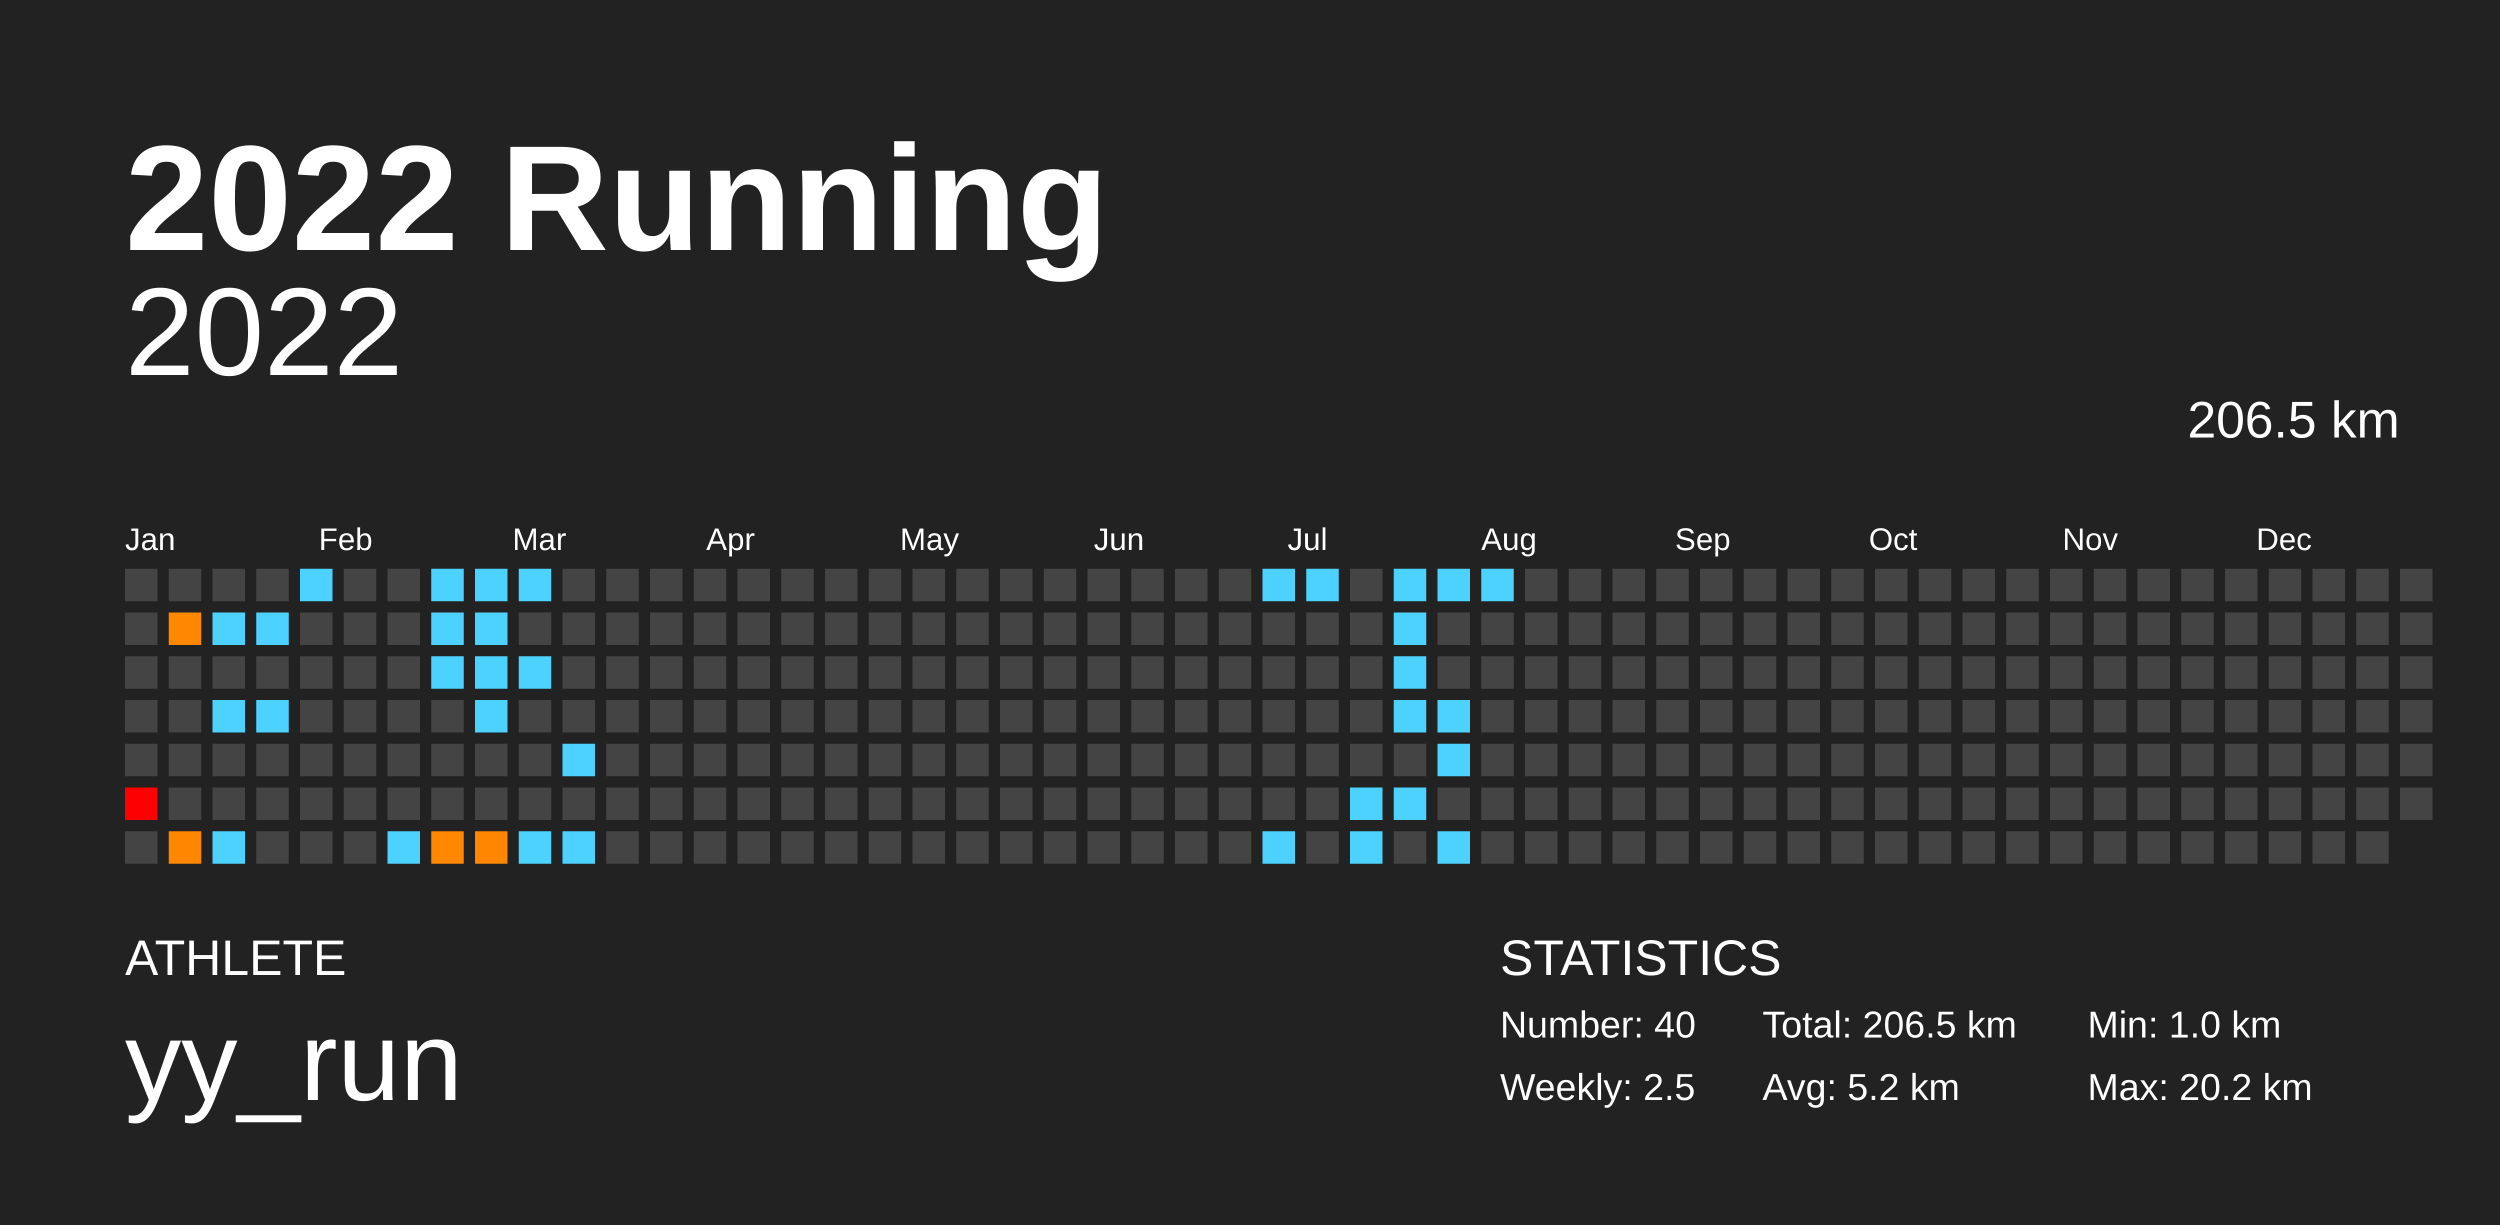
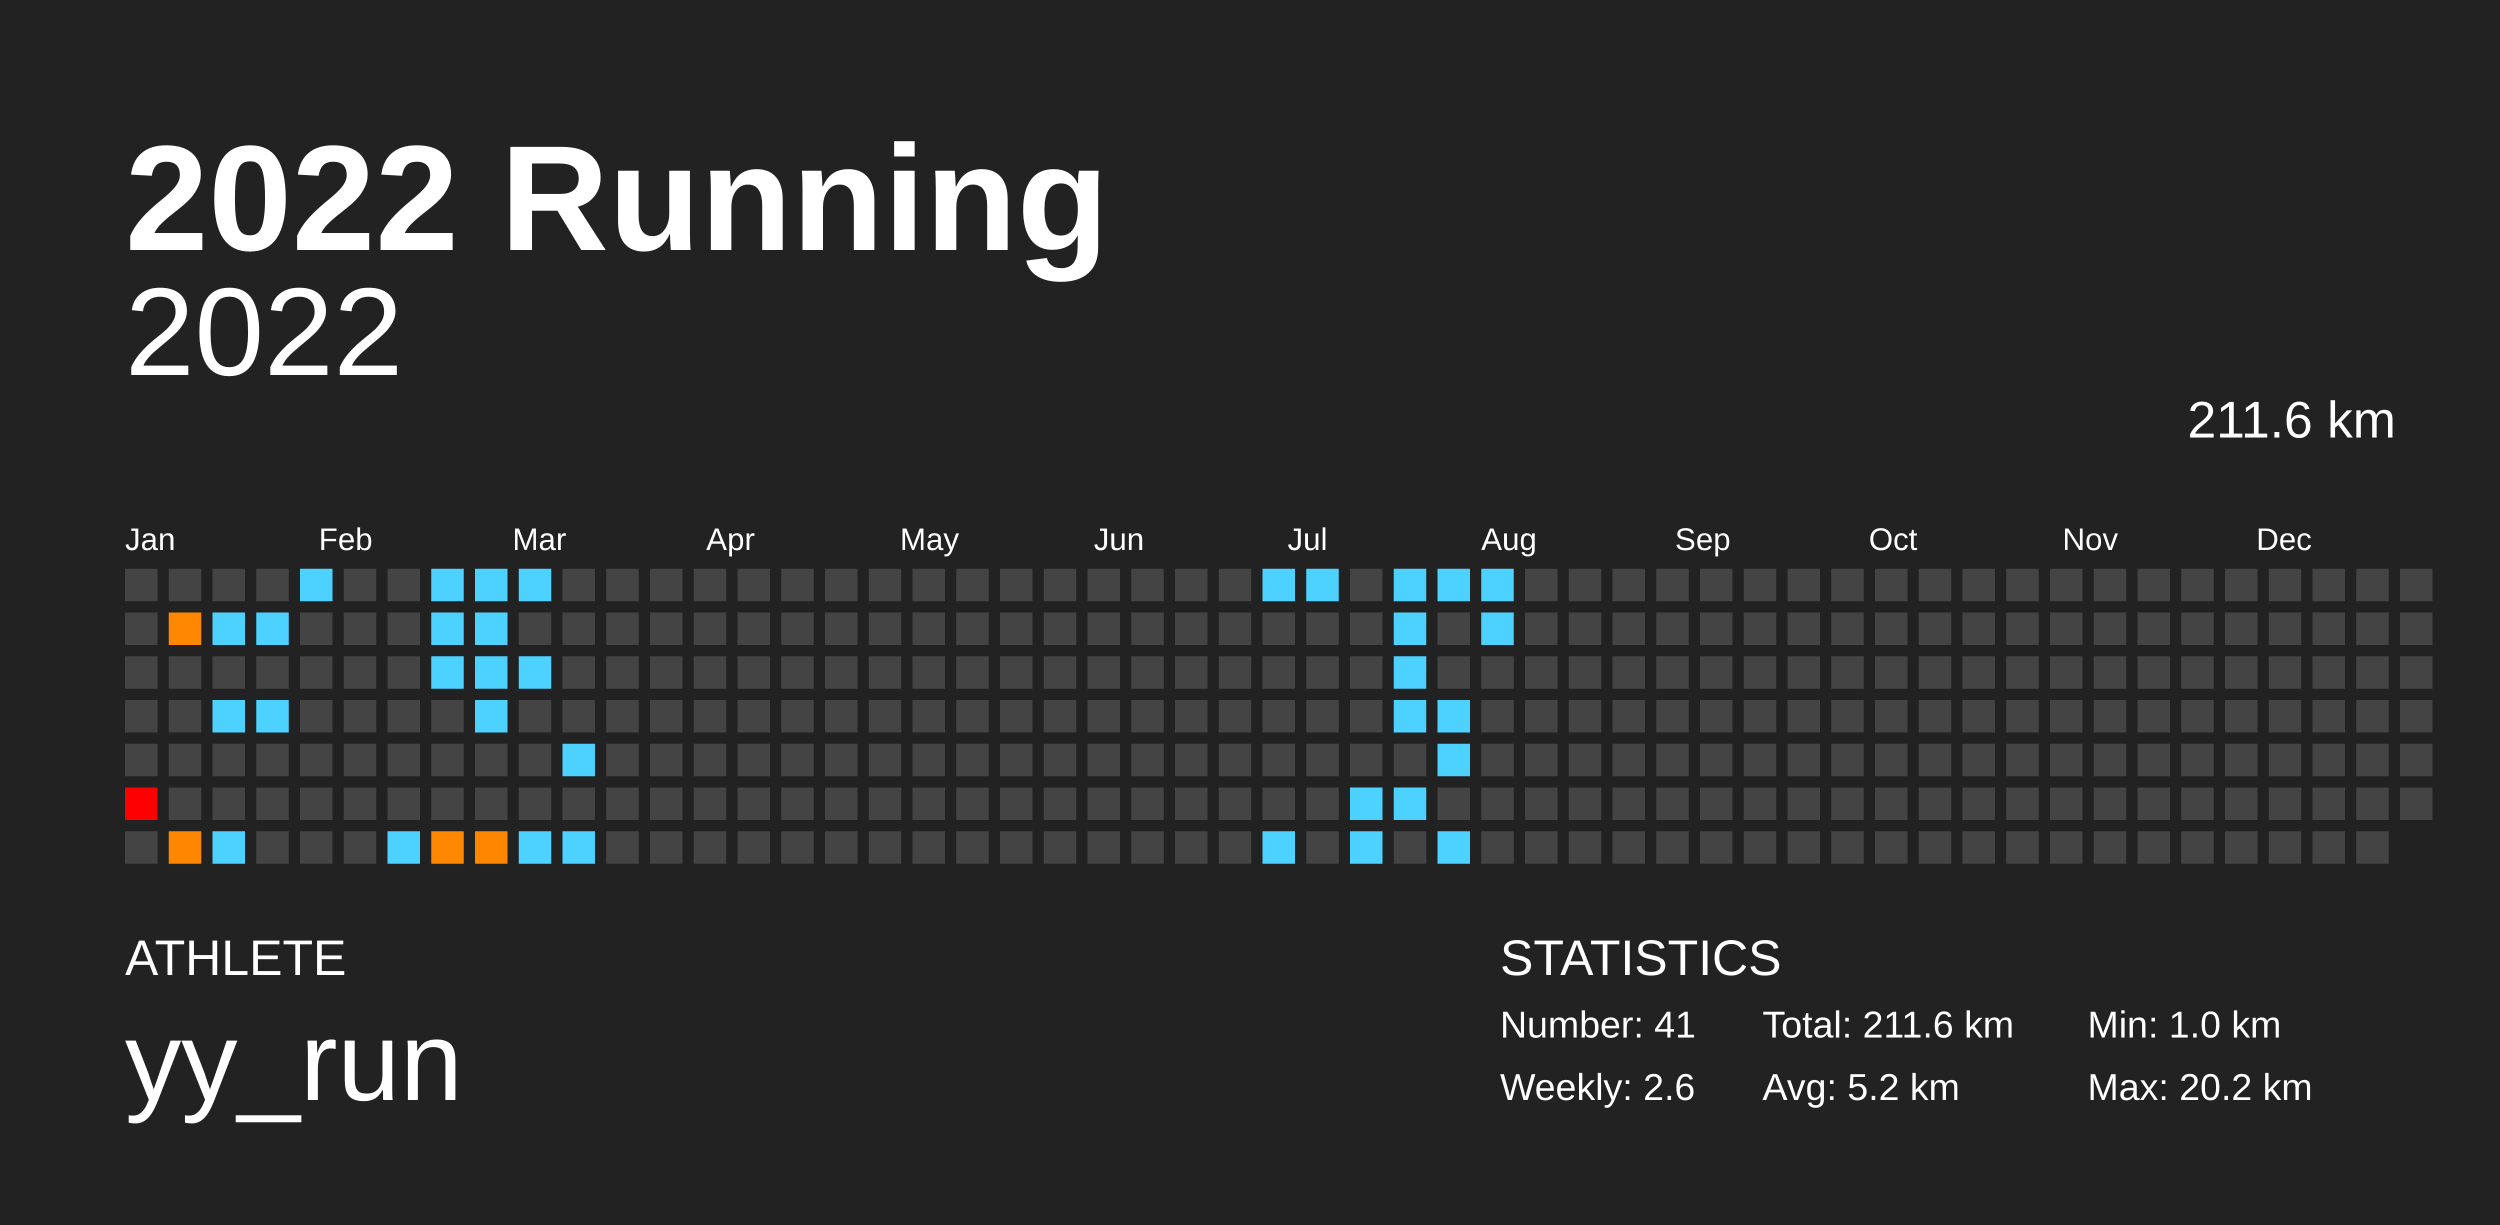
<svg xmlns="http://www.w3.org/2000/svg" baseProfile="full" height="98mm" version="1.1" viewBox="0,0,200,98" width="200mm">
  <defs />
  <rect fill="#222222" height="98" width="200" x="0" y="0" />
  <text fill="#FFFFFF" style="font-size:12px; font-family:Arial; font-weight:bold;" x="10" y="20">2022 Running</text>
  <text fill="#FFFFFF" style="font-size:4px; font-family:Arial" x="10" y="78">ATHLETE</text>
  <text fill="#FFFFFF" style="font-size:9px; font-family:Arial" x="10" y="88">yy_run</text>
  <text fill="#FFFFFF" style="font-size:4px; font-family:Arial" x="120" y="78">STATISTICS</text>
-   <text fill="#FFFFFF" style="font-size:3px; font-family:Arial" x="120" y="83">Number: 40</text>
-   <text fill="#FFFFFF" style="font-size:3px; font-family:Arial" x="120" y="88">Weekly: 2.5</text>
-   <text fill="#FFFFFF" style="font-size:3px; font-family:Arial" x="141" y="83">Total: 206.5 km</text>
+   <text fill="#FFFFFF" style="font-size:3px; font-family:Arial" x="120" y="83">Number: 41</text>
+   <text fill="#FFFFFF" style="font-size:3px; font-family:Arial" x="120" y="88">Weekly: 2.6</text>
+   <text fill="#FFFFFF" style="font-size:3px; font-family:Arial" x="141" y="83">Total: 211.6 km</text>
  <text fill="#FFFFFF" style="font-size:3px; font-family:Arial" x="141" y="88">Avg: 5.2 km</text>
  <text fill="#FFFFFF" style="font-size:3px; font-family:Arial" x="167" y="83">Min: 1.0 km</text>
  <text fill="#FFFFFF" style="font-size:3px; font-family:Arial" x="167" y="88">Max: 20.2 km</text>
  <text alignment-baseline="hanging" fill="#FFFFFF" style="font-size:10.0px; font-family:Arial;" x="10" y="30">2022</text>
-   <text alignment-baseline="hanging" fill="#FFFFFF" style="font-size:4.125px; font-family:Arial;" x="175" y="35">206.5 km</text>
+   <text alignment-baseline="hanging" fill="#FFFFFF" style="font-size:4.125px; font-family:Arial;" x="175" y="35">211.6 km</text>
  <text fill="#FFFFFF" style="font-size:2.5px; font-family:Arial" x="10.0" y="44">Jan</text>
  <text fill="#FFFFFF" style="font-size:2.5px; font-family:Arial" x="25.5" y="44">Feb</text>
  <text fill="#FFFFFF" style="font-size:2.5px; font-family:Arial" x="41.0" y="44">Mar</text>
  <text fill="#FFFFFF" style="font-size:2.5px; font-family:Arial" x="56.5" y="44">Apr</text>
  <text fill="#FFFFFF" style="font-size:2.5px; font-family:Arial" x="72.0" y="44">May</text>
  <text fill="#FFFFFF" style="font-size:2.5px; font-family:Arial" x="87.5" y="44">Jun</text>
  <text fill="#FFFFFF" style="font-size:2.5px; font-family:Arial" x="103.0" y="44">Jul</text>
  <text fill="#FFFFFF" style="font-size:2.5px; font-family:Arial" x="118.5" y="44">Aug</text>
  <text fill="#FFFFFF" style="font-size:2.5px; font-family:Arial" x="134.0" y="44">Sep</text>
  <text fill="#FFFFFF" style="font-size:2.5px; font-family:Arial" x="149.5" y="44">Oct</text>
  <text fill="#FFFFFF" style="font-size:2.5px; font-family:Arial" x="165.0" y="44">Nov</text>
  <text fill="#FFFFFF" style="font-size:2.5px; font-family:Arial" x="180.5" y="44">Dec</text>
  <rect fill="#444444" height="2.6" width="2.6" x="10.0" y="45.5" />
  <rect fill="#444444" height="2.6" width="2.6" x="10.0" y="49.0" />
  <rect fill="#444444" height="2.6" width="2.6" x="10.0" y="52.5" />
  <rect fill="#444444" height="2.6" width="2.6" x="10.0" y="56.0" />
  <rect fill="#444444" height="2.6" width="2.6" x="10.0" y="59.5" />
  <rect fill="red" height="2.6" width="2.6" x="10.0" y="63.0" />
  <rect fill="#444444" height="2.6" width="2.6" x="10.0" y="66.5" />
  <rect fill="#444444" height="2.6" width="2.6" x="13.5" y="45.5" />
  <rect fill="#ff8800" height="2.6" width="2.6" x="13.5" y="49.0" />
  <rect fill="#444444" height="2.6" width="2.6" x="13.5" y="52.5" />
  <rect fill="#444444" height="2.6" width="2.6" x="13.5" y="56.0" />
  <rect fill="#444444" height="2.6" width="2.6" x="13.5" y="59.5" />
  <rect fill="#444444" height="2.6" width="2.6" x="13.5" y="63.0" />
  <rect fill="#ff8700" height="2.6" width="2.6" x="13.5" y="66.5" />
  <rect fill="#444444" height="2.6" width="2.6" x="17.0" y="45.5" />
  <rect fill="#4dd2ff" height="2.6" width="2.6" x="17.0" y="49.0" />
  <rect fill="#444444" height="2.6" width="2.6" x="17.0" y="52.5" />
  <rect fill="#4dd2ff" height="2.6" width="2.6" x="17.0" y="56.0" />
  <rect fill="#444444" height="2.6" width="2.6" x="17.0" y="59.5" />
  <rect fill="#444444" height="2.6" width="2.6" x="17.0" y="63.0" />
  <rect fill="#4dd2ff" height="2.6" width="2.6" x="17.0" y="66.5" />
  <rect fill="#444444" height="2.6" width="2.6" x="20.5" y="45.5" />
  <rect fill="#4dd2ff" height="2.6" width="2.6" x="20.5" y="49.0" />
  <rect fill="#444444" height="2.6" width="2.6" x="20.5" y="52.5" />
  <rect fill="#4dd2ff" height="2.6" width="2.6" x="20.5" y="56.0" />
  <rect fill="#444444" height="2.6" width="2.6" x="20.5" y="59.5" />
  <rect fill="#444444" height="2.6" width="2.6" x="20.5" y="63.0" />
  <rect fill="#444444" height="2.6" width="2.6" x="20.5" y="66.5" />
  <rect fill="#4dd2ff" height="2.6" width="2.6" x="24.0" y="45.5" />
  <rect fill="#444444" height="2.6" width="2.6" x="24.0" y="49.0" />
  <rect fill="#444444" height="2.6" width="2.6" x="24.0" y="52.5" />
  <rect fill="#444444" height="2.6" width="2.6" x="24.0" y="56.0" />
  <rect fill="#444444" height="2.6" width="2.6" x="24.0" y="59.5" />
  <rect fill="#444444" height="2.6" width="2.6" x="24.0" y="63.0" />
  <rect fill="#444444" height="2.6" width="2.6" x="24.0" y="66.5" />
  <rect fill="#444444" height="2.6" width="2.6" x="27.5" y="45.5" />
  <rect fill="#444444" height="2.6" width="2.6" x="27.5" y="49.0" />
  <rect fill="#444444" height="2.6" width="2.6" x="27.5" y="52.5" />
  <rect fill="#444444" height="2.6" width="2.6" x="27.5" y="56.0" />
  <rect fill="#444444" height="2.6" width="2.6" x="27.5" y="59.5" />
  <rect fill="#444444" height="2.6" width="2.6" x="27.5" y="63.0" />
  <rect fill="#444444" height="2.6" width="2.6" x="27.5" y="66.5" />
  <rect fill="#444444" height="2.6" width="2.6" x="31.0" y="45.5" />
  <rect fill="#444444" height="2.6" width="2.6" x="31.0" y="49.0" />
  <rect fill="#444444" height="2.6" width="2.6" x="31.0" y="52.5" />
  <rect fill="#444444" height="2.6" width="2.6" x="31.0" y="56.0" />
  <rect fill="#444444" height="2.6" width="2.6" x="31.0" y="59.5" />
  <rect fill="#444444" height="2.6" width="2.6" x="31.0" y="63.0" />
  <rect fill="#4dd2ff" height="2.6" width="2.6" x="31.0" y="66.5" />
  <rect fill="#4dd2ff" height="2.6" width="2.6" x="34.5" y="45.5" />
  <rect fill="#4dd2ff" height="2.6" width="2.6" x="34.5" y="49.0" />
  <rect fill="#4dd2ff" height="2.6" width="2.6" x="34.5" y="52.5" />
  <rect fill="#444444" height="2.6" width="2.6" x="34.5" y="56.0" />
  <rect fill="#444444" height="2.6" width="2.6" x="34.5" y="59.5" />
  <rect fill="#444444" height="2.6" width="2.6" x="34.5" y="63.0" />
  <rect fill="#ff8800" height="2.6" width="2.6" x="34.5" y="66.5" />
  <rect fill="#4dd2ff" height="2.6" width="2.6" x="38.0" y="45.5" />
  <rect fill="#4dd2ff" height="2.6" width="2.6" x="38.0" y="49.0" />
  <rect fill="#4dd2ff" height="2.6" width="2.6" x="38.0" y="52.5" />
  <rect fill="#4dd2ff" height="2.6" width="2.6" x="38.0" y="56.0" />
  <rect fill="#444444" height="2.6" width="2.6" x="38.0" y="59.5" />
  <rect fill="#444444" height="2.6" width="2.6" x="38.0" y="63.0" />
  <rect fill="#ff8700" height="2.6" width="2.6" x="38.0" y="66.5" />
  <rect fill="#4dd2ff" height="2.6" width="2.6" x="41.5" y="45.5" />
  <rect fill="#444444" height="2.6" width="2.6" x="41.5" y="49.0" />
  <rect fill="#4dd2ff" height="2.6" width="2.6" x="41.5" y="52.5" />
  <rect fill="#444444" height="2.6" width="2.6" x="41.5" y="56.0" />
  <rect fill="#444444" height="2.6" width="2.6" x="41.5" y="59.5" />
  <rect fill="#444444" height="2.6" width="2.6" x="41.5" y="63.0" />
  <rect fill="#4dd2ff" height="2.6" width="2.6" x="41.5" y="66.5" />
  <rect fill="#444444" height="2.6" width="2.6" x="45.0" y="45.5" />
  <rect fill="#444444" height="2.6" width="2.6" x="45.0" y="49.0" />
  <rect fill="#444444" height="2.6" width="2.6" x="45.0" y="52.5" />
  <rect fill="#444444" height="2.6" width="2.6" x="45.0" y="56.0" />
  <rect fill="#4dd2ff" height="2.6" width="2.6" x="45.0" y="59.5" />
  <rect fill="#444444" height="2.6" width="2.6" x="45.0" y="63.0" />
  <rect fill="#4dd2ff" height="2.6" width="2.6" x="45.0" y="66.5" />
  <rect fill="#444444" height="2.6" width="2.6" x="48.5" y="45.5" />
  <rect fill="#444444" height="2.6" width="2.6" x="48.5" y="49.0" />
  <rect fill="#444444" height="2.6" width="2.6" x="48.5" y="52.5" />
  <rect fill="#444444" height="2.6" width="2.6" x="48.5" y="56.0" />
  <rect fill="#444444" height="2.6" width="2.6" x="48.5" y="59.5" />
  <rect fill="#444444" height="2.6" width="2.6" x="48.5" y="63.0" />
  <rect fill="#444444" height="2.6" width="2.6" x="48.5" y="66.5" />
  <rect fill="#444444" height="2.6" width="2.6" x="52.0" y="45.5" />
  <rect fill="#444444" height="2.6" width="2.6" x="52.0" y="49.0" />
  <rect fill="#444444" height="2.6" width="2.6" x="52.0" y="52.5" />
  <rect fill="#444444" height="2.6" width="2.6" x="52.0" y="56.0" />
  <rect fill="#444444" height="2.6" width="2.6" x="52.0" y="59.5" />
  <rect fill="#444444" height="2.6" width="2.6" x="52.0" y="63.0" />
  <rect fill="#444444" height="2.6" width="2.6" x="52.0" y="66.5" />
  <rect fill="#444444" height="2.6" width="2.6" x="55.5" y="45.5" />
  <rect fill="#444444" height="2.6" width="2.6" x="55.5" y="49.0" />
  <rect fill="#444444" height="2.6" width="2.6" x="55.5" y="52.5" />
  <rect fill="#444444" height="2.6" width="2.6" x="55.5" y="56.0" />
  <rect fill="#444444" height="2.6" width="2.6" x="55.5" y="59.5" />
  <rect fill="#444444" height="2.6" width="2.6" x="55.5" y="63.0" />
  <rect fill="#444444" height="2.6" width="2.6" x="55.5" y="66.5" />
  <rect fill="#444444" height="2.6" width="2.6" x="59.0" y="45.5" />
  <rect fill="#444444" height="2.6" width="2.6" x="59.0" y="49.0" />
  <rect fill="#444444" height="2.6" width="2.6" x="59.0" y="52.5" />
  <rect fill="#444444" height="2.6" width="2.6" x="59.0" y="56.0" />
  <rect fill="#444444" height="2.6" width="2.6" x="59.0" y="59.5" />
  <rect fill="#444444" height="2.6" width="2.6" x="59.0" y="63.0" />
  <rect fill="#444444" height="2.6" width="2.6" x="59.0" y="66.5" />
  <rect fill="#444444" height="2.6" width="2.6" x="62.5" y="45.5" />
  <rect fill="#444444" height="2.6" width="2.6" x="62.5" y="49.0" />
  <rect fill="#444444" height="2.6" width="2.6" x="62.5" y="52.5" />
  <rect fill="#444444" height="2.6" width="2.6" x="62.5" y="56.0" />
  <rect fill="#444444" height="2.6" width="2.6" x="62.5" y="59.5" />
  <rect fill="#444444" height="2.6" width="2.6" x="62.5" y="63.0" />
  <rect fill="#444444" height="2.6" width="2.6" x="62.5" y="66.5" />
  <rect fill="#444444" height="2.6" width="2.6" x="66.0" y="45.5" />
  <rect fill="#444444" height="2.6" width="2.6" x="66.0" y="49.0" />
  <rect fill="#444444" height="2.6" width="2.6" x="66.0" y="52.5" />
  <rect fill="#444444" height="2.6" width="2.6" x="66.0" y="56.0" />
  <rect fill="#444444" height="2.6" width="2.6" x="66.0" y="59.5" />
  <rect fill="#444444" height="2.6" width="2.6" x="66.0" y="63.0" />
  <rect fill="#444444" height="2.6" width="2.6" x="66.0" y="66.5" />
  <rect fill="#444444" height="2.6" width="2.6" x="69.5" y="45.5" />
  <rect fill="#444444" height="2.6" width="2.6" x="69.5" y="49.0" />
  <rect fill="#444444" height="2.6" width="2.6" x="69.5" y="52.5" />
  <rect fill="#444444" height="2.6" width="2.6" x="69.5" y="56.0" />
  <rect fill="#444444" height="2.6" width="2.6" x="69.5" y="59.5" />
  <rect fill="#444444" height="2.6" width="2.6" x="69.5" y="63.0" />
  <rect fill="#444444" height="2.6" width="2.6" x="69.5" y="66.5" />
  <rect fill="#444444" height="2.6" width="2.6" x="73.0" y="45.5" />
  <rect fill="#444444" height="2.6" width="2.6" x="73.0" y="49.0" />
  <rect fill="#444444" height="2.6" width="2.6" x="73.0" y="52.5" />
  <rect fill="#444444" height="2.6" width="2.6" x="73.0" y="56.0" />
  <rect fill="#444444" height="2.6" width="2.6" x="73.0" y="59.5" />
  <rect fill="#444444" height="2.6" width="2.6" x="73.0" y="63.0" />
  <rect fill="#444444" height="2.6" width="2.6" x="73.0" y="66.5" />
  <rect fill="#444444" height="2.6" width="2.6" x="76.5" y="45.5" />
  <rect fill="#444444" height="2.6" width="2.6" x="76.5" y="49.0" />
  <rect fill="#444444" height="2.6" width="2.6" x="76.5" y="52.5" />
  <rect fill="#444444" height="2.6" width="2.6" x="76.5" y="56.0" />
  <rect fill="#444444" height="2.6" width="2.6" x="76.5" y="59.5" />
  <rect fill="#444444" height="2.6" width="2.6" x="76.5" y="63.0" />
  <rect fill="#444444" height="2.6" width="2.6" x="76.5" y="66.5" />
  <rect fill="#444444" height="2.6" width="2.6" x="80.0" y="45.5" />
  <rect fill="#444444" height="2.6" width="2.6" x="80.0" y="49.0" />
  <rect fill="#444444" height="2.6" width="2.6" x="80.0" y="52.5" />
  <rect fill="#444444" height="2.6" width="2.6" x="80.0" y="56.0" />
  <rect fill="#444444" height="2.6" width="2.6" x="80.0" y="59.5" />
  <rect fill="#444444" height="2.6" width="2.6" x="80.0" y="63.0" />
  <rect fill="#444444" height="2.6" width="2.6" x="80.0" y="66.5" />
  <rect fill="#444444" height="2.6" width="2.6" x="83.5" y="45.5" />
  <rect fill="#444444" height="2.6" width="2.6" x="83.5" y="49.0" />
  <rect fill="#444444" height="2.6" width="2.6" x="83.5" y="52.5" />
  <rect fill="#444444" height="2.6" width="2.6" x="83.5" y="56.0" />
  <rect fill="#444444" height="2.6" width="2.6" x="83.5" y="59.5" />
  <rect fill="#444444" height="2.6" width="2.6" x="83.5" y="63.0" />
  <rect fill="#444444" height="2.6" width="2.6" x="83.5" y="66.5" />
  <rect fill="#444444" height="2.6" width="2.6" x="87.0" y="45.5" />
  <rect fill="#444444" height="2.6" width="2.6" x="87.0" y="49.0" />
  <rect fill="#444444" height="2.6" width="2.6" x="87.0" y="52.5" />
  <rect fill="#444444" height="2.6" width="2.6" x="87.0" y="56.0" />
  <rect fill="#444444" height="2.6" width="2.6" x="87.0" y="59.5" />
  <rect fill="#444444" height="2.6" width="2.6" x="87.0" y="63.0" />
  <rect fill="#444444" height="2.6" width="2.6" x="87.0" y="66.5" />
  <rect fill="#444444" height="2.6" width="2.6" x="90.5" y="45.5" />
  <rect fill="#444444" height="2.6" width="2.6" x="90.5" y="49.0" />
  <rect fill="#444444" height="2.6" width="2.6" x="90.5" y="52.5" />
  <rect fill="#444444" height="2.6" width="2.6" x="90.5" y="56.0" />
  <rect fill="#444444" height="2.6" width="2.6" x="90.5" y="59.5" />
  <rect fill="#444444" height="2.6" width="2.6" x="90.5" y="63.0" />
  <rect fill="#444444" height="2.6" width="2.6" x="90.5" y="66.5" />
  <rect fill="#444444" height="2.6" width="2.6" x="94.0" y="45.5" />
  <rect fill="#444444" height="2.6" width="2.6" x="94.0" y="49.0" />
  <rect fill="#444444" height="2.6" width="2.6" x="94.0" y="52.5" />
  <rect fill="#444444" height="2.6" width="2.6" x="94.0" y="56.0" />
  <rect fill="#444444" height="2.6" width="2.6" x="94.0" y="59.5" />
  <rect fill="#444444" height="2.6" width="2.6" x="94.0" y="63.0" />
  <rect fill="#444444" height="2.6" width="2.6" x="94.0" y="66.5" />
  <rect fill="#444444" height="2.6" width="2.6" x="97.5" y="45.5" />
  <rect fill="#444444" height="2.6" width="2.6" x="97.5" y="49.0" />
  <rect fill="#444444" height="2.6" width="2.6" x="97.5" y="52.5" />
  <rect fill="#444444" height="2.6" width="2.6" x="97.5" y="56.0" />
  <rect fill="#444444" height="2.6" width="2.6" x="97.5" y="59.5" />
  <rect fill="#444444" height="2.6" width="2.6" x="97.5" y="63.0" />
  <rect fill="#444444" height="2.6" width="2.6" x="97.5" y="66.5" />
  <rect fill="#4dd2ff" height="2.6" width="2.6" x="101.0" y="45.5" />
  <rect fill="#444444" height="2.6" width="2.6" x="101.0" y="49.0" />
  <rect fill="#444444" height="2.6" width="2.6" x="101.0" y="52.5" />
  <rect fill="#444444" height="2.6" width="2.6" x="101.0" y="56.0" />
  <rect fill="#444444" height="2.6" width="2.6" x="101.0" y="59.5" />
  <rect fill="#444444" height="2.6" width="2.6" x="101.0" y="63.0" />
  <rect fill="#4dd2ff" height="2.6" width="2.6" x="101.0" y="66.5" />
  <rect fill="#4dd2ff" height="2.6" width="2.6" x="104.5" y="45.5" />
  <rect fill="#444444" height="2.6" width="2.6" x="104.5" y="49.0" />
  <rect fill="#444444" height="2.6" width="2.6" x="104.5" y="52.5" />
  <rect fill="#444444" height="2.6" width="2.6" x="104.5" y="56.0" />
  <rect fill="#444444" height="2.6" width="2.6" x="104.5" y="59.5" />
  <rect fill="#444444" height="2.6" width="2.6" x="104.5" y="63.0" />
  <rect fill="#444444" height="2.6" width="2.6" x="104.5" y="66.5" />
  <rect fill="#444444" height="2.6" width="2.6" x="108.0" y="45.5" />
  <rect fill="#444444" height="2.6" width="2.6" x="108.0" y="49.0" />
  <rect fill="#444444" height="2.6" width="2.6" x="108.0" y="52.5" />
  <rect fill="#444444" height="2.6" width="2.6" x="108.0" y="56.0" />
  <rect fill="#444444" height="2.6" width="2.6" x="108.0" y="59.5" />
  <rect fill="#4dd2ff" height="2.6" width="2.6" x="108.0" y="63.0" />
  <rect fill="#4dd2ff" height="2.6" width="2.6" x="108.0" y="66.5" />
  <rect fill="#4dd2ff" height="2.6" width="2.6" x="111.5" y="45.5" />
  <rect fill="#4dd2ff" height="2.6" width="2.6" x="111.5" y="49.0" />
  <rect fill="#4dd2ff" height="2.6" width="2.6" x="111.5" y="52.5" />
  <rect fill="#4dd2ff" height="2.6" width="2.6" x="111.5" y="56.0" />
  <rect fill="#444444" height="2.6" width="2.6" x="111.5" y="59.5" />
  <rect fill="#4dd2ff" height="2.6" width="2.6" x="111.5" y="63.0" />
  <rect fill="#444444" height="2.6" width="2.6" x="111.5" y="66.5" />
  <rect fill="#4dd2ff" height="2.6" width="2.6" x="115.0" y="45.5" />
  <rect fill="#444444" height="2.6" width="2.6" x="115.0" y="49.0" />
  <rect fill="#444444" height="2.6" width="2.6" x="115.0" y="52.5" />
  <rect fill="#4dd2ff" height="2.6" width="2.6" x="115.0" y="56.0" />
  <rect fill="#4dd2ff" height="2.6" width="2.6" x="115.0" y="59.5" />
  <rect fill="#444444" height="2.6" width="2.6" x="115.0" y="63.0" />
  <rect fill="#4dd2ff" height="2.6" width="2.6" x="115.0" y="66.5" />
  <rect fill="#4dd2ff" height="2.6" width="2.6" x="118.5" y="45.5" />
-   <rect fill="#444444" height="2.6" width="2.6" x="118.5" y="49.0" />
+   <rect fill="#4dd2ff" height="2.6" width="2.6" x="118.5" y="49.0" />
  <rect fill="#444444" height="2.6" width="2.6" x="118.5" y="52.5" />
  <rect fill="#444444" height="2.6" width="2.6" x="118.5" y="56.0" />
  <rect fill="#444444" height="2.6" width="2.6" x="118.5" y="59.5" />
  <rect fill="#444444" height="2.6" width="2.6" x="118.5" y="63.0" />
  <rect fill="#444444" height="2.6" width="2.6" x="118.5" y="66.5" />
  <rect fill="#444444" height="2.6" width="2.6" x="122.0" y="45.5" />
  <rect fill="#444444" height="2.6" width="2.6" x="122.0" y="49.0" />
  <rect fill="#444444" height="2.6" width="2.6" x="122.0" y="52.5" />
  <rect fill="#444444" height="2.6" width="2.6" x="122.0" y="56.0" />
  <rect fill="#444444" height="2.6" width="2.6" x="122.0" y="59.5" />
  <rect fill="#444444" height="2.6" width="2.6" x="122.0" y="63.0" />
  <rect fill="#444444" height="2.6" width="2.6" x="122.0" y="66.5" />
  <rect fill="#444444" height="2.6" width="2.6" x="125.5" y="45.5" />
  <rect fill="#444444" height="2.6" width="2.6" x="125.5" y="49.0" />
  <rect fill="#444444" height="2.6" width="2.6" x="125.5" y="52.5" />
  <rect fill="#444444" height="2.6" width="2.6" x="125.5" y="56.0" />
  <rect fill="#444444" height="2.6" width="2.6" x="125.5" y="59.5" />
  <rect fill="#444444" height="2.6" width="2.6" x="125.5" y="63.0" />
  <rect fill="#444444" height="2.6" width="2.6" x="125.5" y="66.5" />
  <rect fill="#444444" height="2.6" width="2.6" x="129.0" y="45.5" />
  <rect fill="#444444" height="2.6" width="2.6" x="129.0" y="49.0" />
  <rect fill="#444444" height="2.6" width="2.6" x="129.0" y="52.5" />
  <rect fill="#444444" height="2.6" width="2.6" x="129.0" y="56.0" />
  <rect fill="#444444" height="2.6" width="2.6" x="129.0" y="59.5" />
  <rect fill="#444444" height="2.6" width="2.6" x="129.0" y="63.0" />
  <rect fill="#444444" height="2.6" width="2.6" x="129.0" y="66.5" />
  <rect fill="#444444" height="2.6" width="2.6" x="132.5" y="45.5" />
  <rect fill="#444444" height="2.6" width="2.6" x="132.5" y="49.0" />
  <rect fill="#444444" height="2.6" width="2.6" x="132.5" y="52.5" />
  <rect fill="#444444" height="2.6" width="2.6" x="132.5" y="56.0" />
  <rect fill="#444444" height="2.6" width="2.6" x="132.5" y="59.5" />
  <rect fill="#444444" height="2.6" width="2.6" x="132.5" y="63.0" />
  <rect fill="#444444" height="2.6" width="2.6" x="132.5" y="66.5" />
  <rect fill="#444444" height="2.6" width="2.6" x="136.0" y="45.5" />
  <rect fill="#444444" height="2.6" width="2.6" x="136.0" y="49.0" />
  <rect fill="#444444" height="2.6" width="2.6" x="136.0" y="52.5" />
  <rect fill="#444444" height="2.6" width="2.6" x="136.0" y="56.0" />
  <rect fill="#444444" height="2.6" width="2.6" x="136.0" y="59.5" />
  <rect fill="#444444" height="2.6" width="2.6" x="136.0" y="63.0" />
  <rect fill="#444444" height="2.6" width="2.6" x="136.0" y="66.5" />
  <rect fill="#444444" height="2.6" width="2.6" x="139.5" y="45.5" />
  <rect fill="#444444" height="2.6" width="2.6" x="139.5" y="49.0" />
  <rect fill="#444444" height="2.6" width="2.6" x="139.5" y="52.5" />
  <rect fill="#444444" height="2.6" width="2.6" x="139.5" y="56.0" />
  <rect fill="#444444" height="2.6" width="2.6" x="139.5" y="59.5" />
  <rect fill="#444444" height="2.6" width="2.6" x="139.5" y="63.0" />
  <rect fill="#444444" height="2.6" width="2.6" x="139.5" y="66.5" />
  <rect fill="#444444" height="2.6" width="2.6" x="143.0" y="45.5" />
  <rect fill="#444444" height="2.6" width="2.6" x="143.0" y="49.0" />
  <rect fill="#444444" height="2.6" width="2.6" x="143.0" y="52.5" />
  <rect fill="#444444" height="2.6" width="2.6" x="143.0" y="56.0" />
  <rect fill="#444444" height="2.6" width="2.6" x="143.0" y="59.5" />
  <rect fill="#444444" height="2.6" width="2.6" x="143.0" y="63.0" />
  <rect fill="#444444" height="2.6" width="2.6" x="143.0" y="66.5" />
  <rect fill="#444444" height="2.6" width="2.6" x="146.5" y="45.5" />
  <rect fill="#444444" height="2.6" width="2.6" x="146.5" y="49.0" />
  <rect fill="#444444" height="2.6" width="2.6" x="146.5" y="52.5" />
  <rect fill="#444444" height="2.6" width="2.6" x="146.5" y="56.0" />
  <rect fill="#444444" height="2.6" width="2.6" x="146.5" y="59.5" />
  <rect fill="#444444" height="2.6" width="2.6" x="146.5" y="63.0" />
  <rect fill="#444444" height="2.6" width="2.6" x="146.5" y="66.5" />
  <rect fill="#444444" height="2.6" width="2.6" x="150.0" y="45.5" />
  <rect fill="#444444" height="2.6" width="2.6" x="150.0" y="49.0" />
  <rect fill="#444444" height="2.6" width="2.6" x="150.0" y="52.5" />
  <rect fill="#444444" height="2.6" width="2.6" x="150.0" y="56.0" />
  <rect fill="#444444" height="2.6" width="2.6" x="150.0" y="59.5" />
  <rect fill="#444444" height="2.6" width="2.6" x="150.0" y="63.0" />
  <rect fill="#444444" height="2.6" width="2.6" x="150.0" y="66.5" />
  <rect fill="#444444" height="2.6" width="2.6" x="153.5" y="45.5" />
  <rect fill="#444444" height="2.6" width="2.6" x="153.5" y="49.0" />
  <rect fill="#444444" height="2.6" width="2.6" x="153.5" y="52.5" />
  <rect fill="#444444" height="2.6" width="2.6" x="153.5" y="56.0" />
  <rect fill="#444444" height="2.6" width="2.6" x="153.5" y="59.5" />
  <rect fill="#444444" height="2.6" width="2.6" x="153.5" y="63.0" />
  <rect fill="#444444" height="2.6" width="2.6" x="153.5" y="66.5" />
  <rect fill="#444444" height="2.6" width="2.6" x="157.0" y="45.5" />
  <rect fill="#444444" height="2.6" width="2.6" x="157.0" y="49.0" />
  <rect fill="#444444" height="2.6" width="2.6" x="157.0" y="52.5" />
  <rect fill="#444444" height="2.6" width="2.6" x="157.0" y="56.0" />
  <rect fill="#444444" height="2.6" width="2.6" x="157.0" y="59.5" />
  <rect fill="#444444" height="2.6" width="2.6" x="157.0" y="63.0" />
  <rect fill="#444444" height="2.6" width="2.6" x="157.0" y="66.5" />
  <rect fill="#444444" height="2.6" width="2.6" x="160.5" y="45.5" />
  <rect fill="#444444" height="2.6" width="2.6" x="160.5" y="49.0" />
  <rect fill="#444444" height="2.6" width="2.6" x="160.5" y="52.5" />
  <rect fill="#444444" height="2.6" width="2.6" x="160.5" y="56.0" />
  <rect fill="#444444" height="2.6" width="2.6" x="160.5" y="59.5" />
  <rect fill="#444444" height="2.6" width="2.6" x="160.5" y="63.0" />
  <rect fill="#444444" height="2.6" width="2.6" x="160.5" y="66.5" />
  <rect fill="#444444" height="2.6" width="2.6" x="164.0" y="45.5" />
  <rect fill="#444444" height="2.6" width="2.6" x="164.0" y="49.0" />
  <rect fill="#444444" height="2.6" width="2.6" x="164.0" y="52.5" />
  <rect fill="#444444" height="2.6" width="2.6" x="164.0" y="56.0" />
  <rect fill="#444444" height="2.6" width="2.6" x="164.0" y="59.5" />
  <rect fill="#444444" height="2.6" width="2.6" x="164.0" y="63.0" />
  <rect fill="#444444" height="2.6" width="2.6" x="164.0" y="66.5" />
  <rect fill="#444444" height="2.6" width="2.6" x="167.5" y="45.5" />
  <rect fill="#444444" height="2.6" width="2.6" x="167.5" y="49.0" />
  <rect fill="#444444" height="2.6" width="2.6" x="167.5" y="52.5" />
  <rect fill="#444444" height="2.6" width="2.6" x="167.5" y="56.0" />
  <rect fill="#444444" height="2.6" width="2.6" x="167.5" y="59.5" />
  <rect fill="#444444" height="2.6" width="2.6" x="167.5" y="63.0" />
  <rect fill="#444444" height="2.6" width="2.6" x="167.5" y="66.5" />
  <rect fill="#444444" height="2.6" width="2.6" x="171.0" y="45.5" />
  <rect fill="#444444" height="2.6" width="2.6" x="171.0" y="49.0" />
  <rect fill="#444444" height="2.6" width="2.6" x="171.0" y="52.5" />
  <rect fill="#444444" height="2.6" width="2.6" x="171.0" y="56.0" />
  <rect fill="#444444" height="2.6" width="2.6" x="171.0" y="59.5" />
  <rect fill="#444444" height="2.6" width="2.6" x="171.0" y="63.0" />
  <rect fill="#444444" height="2.6" width="2.6" x="171.0" y="66.5" />
  <rect fill="#444444" height="2.6" width="2.6" x="174.5" y="45.5" />
  <rect fill="#444444" height="2.6" width="2.6" x="174.5" y="49.0" />
  <rect fill="#444444" height="2.6" width="2.6" x="174.5" y="52.5" />
  <rect fill="#444444" height="2.6" width="2.6" x="174.5" y="56.0" />
  <rect fill="#444444" height="2.6" width="2.6" x="174.5" y="59.5" />
  <rect fill="#444444" height="2.6" width="2.6" x="174.5" y="63.0" />
  <rect fill="#444444" height="2.6" width="2.6" x="174.5" y="66.5" />
  <rect fill="#444444" height="2.6" width="2.6" x="178.0" y="45.5" />
  <rect fill="#444444" height="2.6" width="2.6" x="178.0" y="49.0" />
  <rect fill="#444444" height="2.6" width="2.6" x="178.0" y="52.5" />
  <rect fill="#444444" height="2.6" width="2.6" x="178.0" y="56.0" />
  <rect fill="#444444" height="2.6" width="2.6" x="178.0" y="59.5" />
  <rect fill="#444444" height="2.6" width="2.6" x="178.0" y="63.0" />
  <rect fill="#444444" height="2.6" width="2.6" x="178.0" y="66.5" />
  <rect fill="#444444" height="2.6" width="2.6" x="181.5" y="45.5" />
  <rect fill="#444444" height="2.6" width="2.6" x="181.5" y="49.0" />
  <rect fill="#444444" height="2.6" width="2.6" x="181.5" y="52.5" />
  <rect fill="#444444" height="2.6" width="2.6" x="181.5" y="56.0" />
  <rect fill="#444444" height="2.6" width="2.6" x="181.5" y="59.5" />
  <rect fill="#444444" height="2.6" width="2.6" x="181.5" y="63.0" />
  <rect fill="#444444" height="2.6" width="2.6" x="181.5" y="66.5" />
  <rect fill="#444444" height="2.6" width="2.6" x="185.0" y="45.5" />
  <rect fill="#444444" height="2.6" width="2.6" x="185.0" y="49.0" />
  <rect fill="#444444" height="2.6" width="2.6" x="185.0" y="52.5" />
  <rect fill="#444444" height="2.6" width="2.6" x="185.0" y="56.0" />
  <rect fill="#444444" height="2.6" width="2.6" x="185.0" y="59.5" />
  <rect fill="#444444" height="2.6" width="2.6" x="185.0" y="63.0" />
  <rect fill="#444444" height="2.6" width="2.6" x="185.0" y="66.5" />
  <rect fill="#444444" height="2.6" width="2.6" x="188.5" y="45.5" />
  <rect fill="#444444" height="2.6" width="2.6" x="188.5" y="49.0" />
  <rect fill="#444444" height="2.6" width="2.6" x="188.5" y="52.5" />
  <rect fill="#444444" height="2.6" width="2.6" x="188.5" y="56.0" />
  <rect fill="#444444" height="2.6" width="2.6" x="188.5" y="59.5" />
  <rect fill="#444444" height="2.6" width="2.6" x="188.5" y="63.0" />
  <rect fill="#444444" height="2.6" width="2.6" x="188.5" y="66.5" />
  <rect fill="#444444" height="2.6" width="2.6" x="192.0" y="45.5" />
  <rect fill="#444444" height="2.6" width="2.6" x="192.0" y="49.0" />
  <rect fill="#444444" height="2.6" width="2.6" x="192.0" y="52.5" />
  <rect fill="#444444" height="2.6" width="2.6" x="192.0" y="56.0" />
  <rect fill="#444444" height="2.6" width="2.6" x="192.0" y="59.5" />
  <rect fill="#444444" height="2.6" width="2.6" x="192.0" y="63.0" />
</svg>
